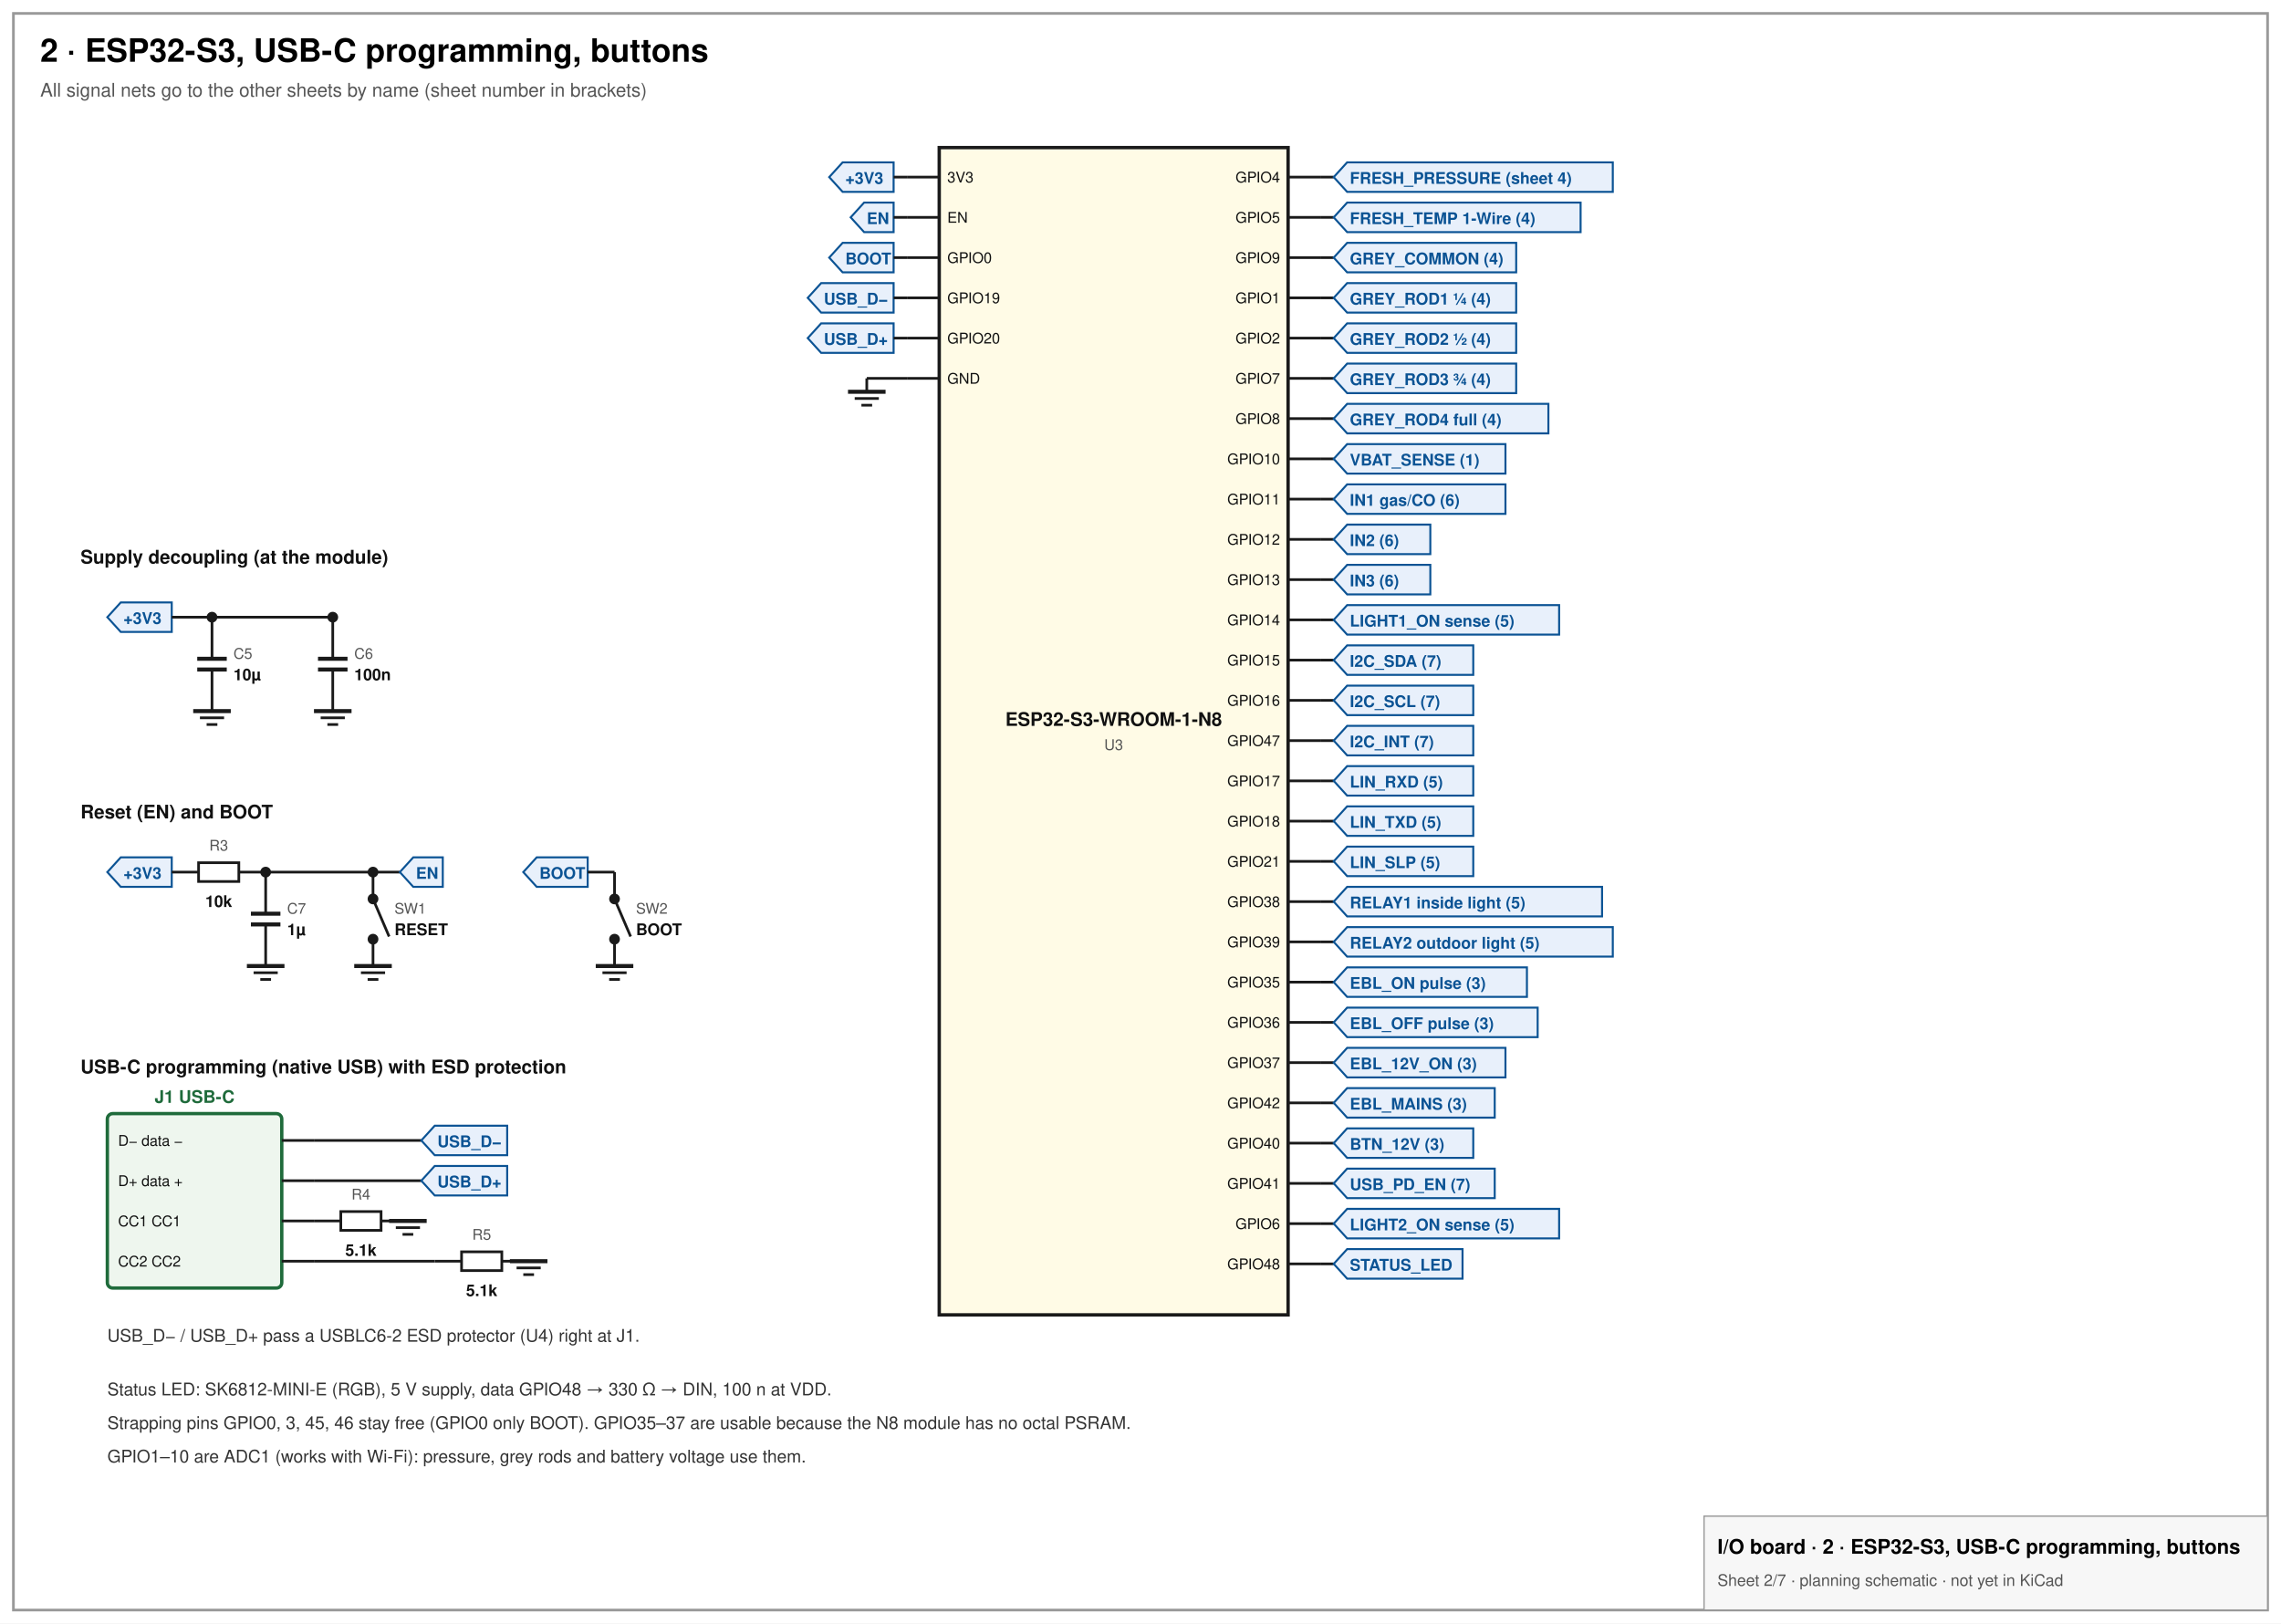
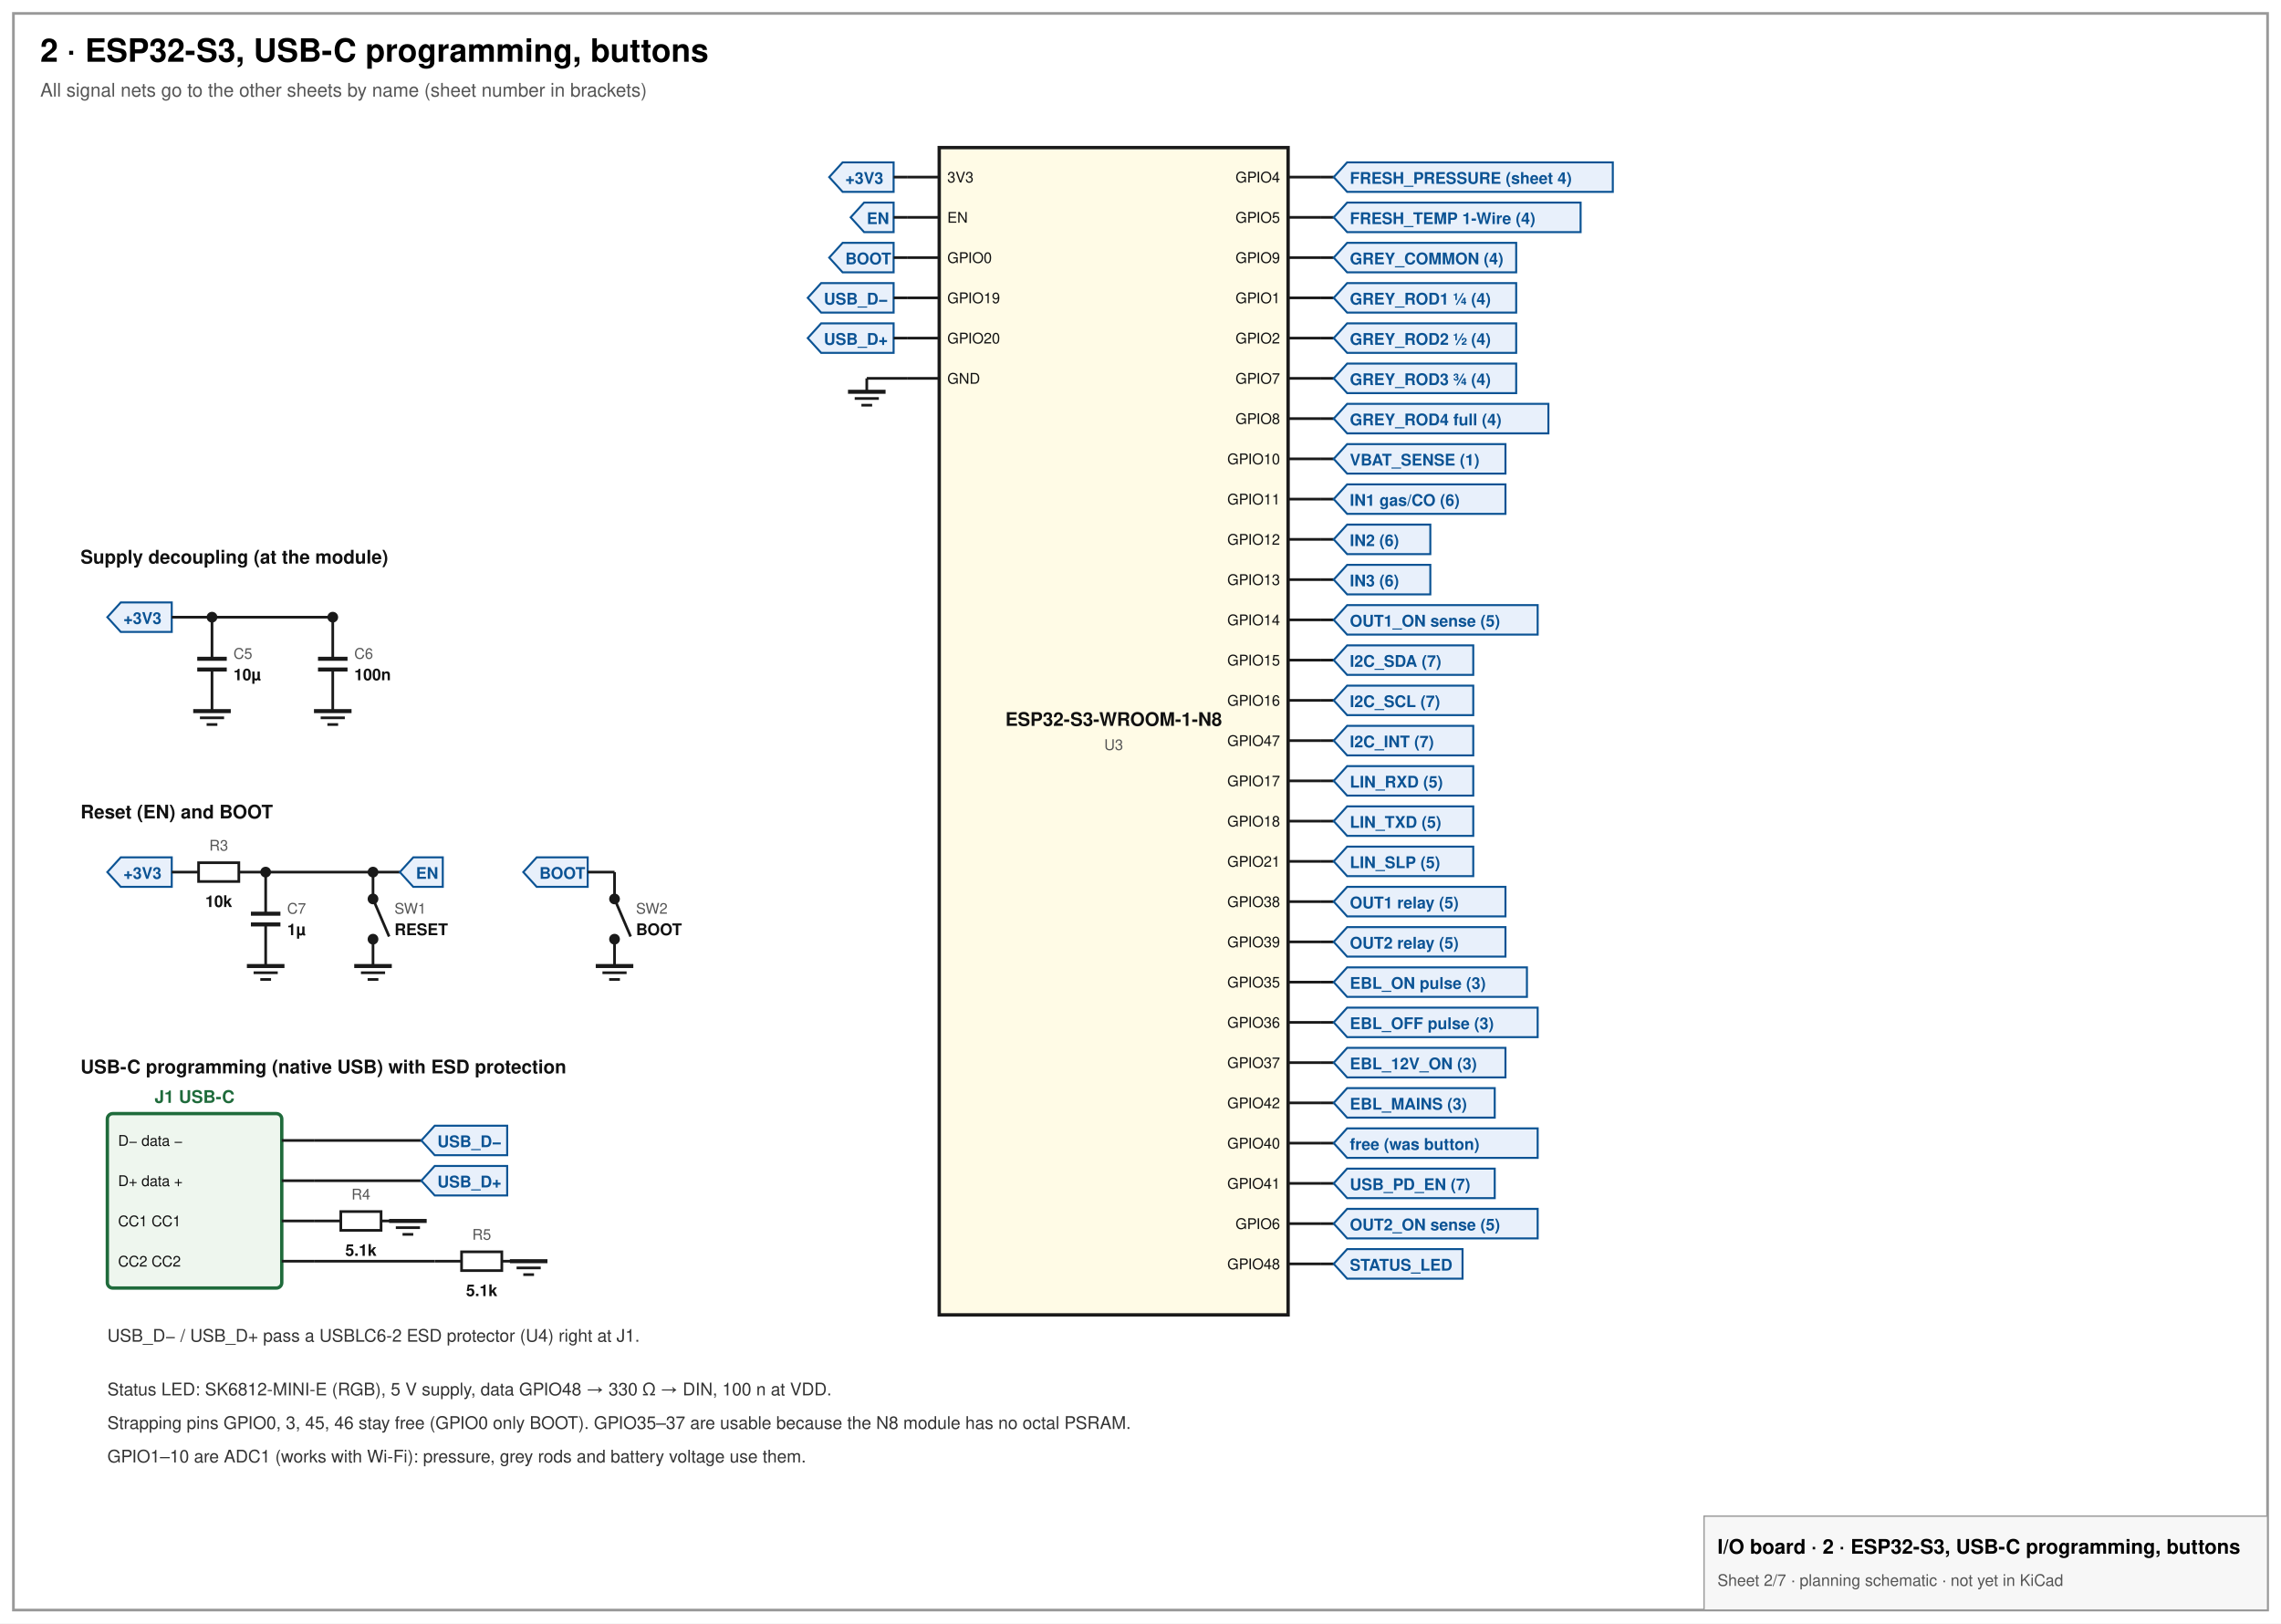
<svg xmlns="http://www.w3.org/2000/svg" width="1700" height="1210" viewBox="0 0 1700 1210" font-family="Helvetica, Arial, sans-serif">
  <rect width="1700" height="1210" fill="#fff" />
  <rect x="10" y="10" width="1680" height="1190" fill="none" stroke="#999" stroke-width="2" />
  <rect x="1270" y="1130" width="420" height="70" fill="#f7f7f7" stroke="#999" />
  <text x="1280" y="1158" font-size="15" font-weight="700">I/O board · 2 · ESP32-S3, USB-C programming, buttons</text>
  <text x="1280" y="1182" font-size="12" fill="#555">Sheet 2/7 · planning schematic · not yet in KiCad</text>
  <text x="30" y="46" font-size="24" font-weight="700">2 · ESP32-S3, USB-C programming, buttons</text>
  <text x="30" y="72" font-size="14" fill="#555">All signal nets go to the other sheets by name (sheet number in brackets)</text>
  <rect x="700" y="110" width="260" height="870" fill="#fffbe6" stroke="#1a1a1a" stroke-width="2.5" />
  <text x="830.0" y="541.0" font-size="14" text-anchor="middle" fill="#111" font-weight="700">ESP32-S3-WROOM-1-N8</text>
  <text x="830.0" y="559.0" font-size="11" text-anchor="middle" fill="#555" font-weight="400">U3</text>
  <line x1="676" y1="132" x2="700" y2="132" stroke="#1a1a1a" stroke-width="2" />
  <text x="706" y="136" font-size="11" text-anchor="start" fill="#111" font-weight="400">3V3</text>
  <line x1="676" y1="162" x2="700" y2="162" stroke="#1a1a1a" stroke-width="2" />
  <text x="706" y="166" font-size="11" text-anchor="start" fill="#111" font-weight="400">EN</text>
  <line x1="676" y1="192" x2="700" y2="192" stroke="#1a1a1a" stroke-width="2" />
  <text x="706" y="196" font-size="11" text-anchor="start" fill="#111" font-weight="400">GPIO0</text>
  <line x1="676" y1="222" x2="700" y2="222" stroke="#1a1a1a" stroke-width="2" />
  <text x="706" y="226" font-size="11" text-anchor="start" fill="#111" font-weight="400">GPIO19</text>
  <line x1="676" y1="252" x2="700" y2="252" stroke="#1a1a1a" stroke-width="2" />
  <text x="706" y="256" font-size="11" text-anchor="start" fill="#111" font-weight="400">GPIO20</text>
  <line x1="676" y1="282" x2="700" y2="282" stroke="#1a1a1a" stroke-width="2" />
  <text x="706" y="286" font-size="11" text-anchor="start" fill="#111" font-weight="400">GND</text>
  <line x1="960" y1="132" x2="984" y2="132" stroke="#1a1a1a" stroke-width="2" />
  <text x="954" y="136" font-size="11" text-anchor="end" fill="#111" font-weight="400">GPIO4</text>
  <line x1="960" y1="162" x2="984" y2="162" stroke="#1a1a1a" stroke-width="2" />
  <text x="954" y="166" font-size="11" text-anchor="end" fill="#111" font-weight="400">GPIO5</text>
  <line x1="960" y1="192" x2="984" y2="192" stroke="#1a1a1a" stroke-width="2" />
  <text x="954" y="196" font-size="11" text-anchor="end" fill="#111" font-weight="400">GPIO9</text>
  <line x1="960" y1="222" x2="984" y2="222" stroke="#1a1a1a" stroke-width="2" />
  <text x="954" y="226" font-size="11" text-anchor="end" fill="#111" font-weight="400">GPIO1</text>
  <line x1="960" y1="252" x2="984" y2="252" stroke="#1a1a1a" stroke-width="2" />
  <text x="954" y="256" font-size="11" text-anchor="end" fill="#111" font-weight="400">GPIO2</text>
  <line x1="960" y1="282" x2="984" y2="282" stroke="#1a1a1a" stroke-width="2" />
  <text x="954" y="286" font-size="11" text-anchor="end" fill="#111" font-weight="400">GPIO7</text>
  <line x1="960" y1="312" x2="984" y2="312" stroke="#1a1a1a" stroke-width="2" />
  <text x="954" y="316" font-size="11" text-anchor="end" fill="#111" font-weight="400">GPIO8</text>
  <line x1="960" y1="342" x2="984" y2="342" stroke="#1a1a1a" stroke-width="2" />
  <text x="954" y="346" font-size="11" text-anchor="end" fill="#111" font-weight="400">GPIO10</text>
  <line x1="960" y1="372" x2="984" y2="372" stroke="#1a1a1a" stroke-width="2" />
  <text x="954" y="376" font-size="11" text-anchor="end" fill="#111" font-weight="400">GPIO11</text>
  <line x1="960" y1="402" x2="984" y2="402" stroke="#1a1a1a" stroke-width="2" />
  <text x="954" y="406" font-size="11" text-anchor="end" fill="#111" font-weight="400">GPIO12</text>
  <line x1="960" y1="432" x2="984" y2="432" stroke="#1a1a1a" stroke-width="2" />
  <text x="954" y="436" font-size="11" text-anchor="end" fill="#111" font-weight="400">GPIO13</text>
  <line x1="960" y1="462" x2="984" y2="462" stroke="#1a1a1a" stroke-width="2" />
  <text x="954" y="466" font-size="11" text-anchor="end" fill="#111" font-weight="400">GPIO14</text>
  <line x1="960" y1="492" x2="984" y2="492" stroke="#1a1a1a" stroke-width="2" />
  <text x="954" y="496" font-size="11" text-anchor="end" fill="#111" font-weight="400">GPIO15</text>
  <line x1="960" y1="522" x2="984" y2="522" stroke="#1a1a1a" stroke-width="2" />
  <text x="954" y="526" font-size="11" text-anchor="end" fill="#111" font-weight="400">GPIO16</text>
  <line x1="960" y1="552" x2="984" y2="552" stroke="#1a1a1a" stroke-width="2" />
  <text x="954" y="556" font-size="11" text-anchor="end" fill="#111" font-weight="400">GPIO47</text>
  <line x1="960" y1="582" x2="984" y2="582" stroke="#1a1a1a" stroke-width="2" />
  <text x="954" y="586" font-size="11" text-anchor="end" fill="#111" font-weight="400">GPIO17</text>
  <line x1="960" y1="612" x2="984" y2="612" stroke="#1a1a1a" stroke-width="2" />
  <text x="954" y="616" font-size="11" text-anchor="end" fill="#111" font-weight="400">GPIO18</text>
  <line x1="960" y1="642" x2="984" y2="642" stroke="#1a1a1a" stroke-width="2" />
  <text x="954" y="646" font-size="11" text-anchor="end" fill="#111" font-weight="400">GPIO21</text>
  <line x1="960" y1="672" x2="984" y2="672" stroke="#1a1a1a" stroke-width="2" />
  <text x="954" y="676" font-size="11" text-anchor="end" fill="#111" font-weight="400">GPIO38</text>
  <line x1="960" y1="702" x2="984" y2="702" stroke="#1a1a1a" stroke-width="2" />
  <text x="954" y="706" font-size="11" text-anchor="end" fill="#111" font-weight="400">GPIO39</text>
  <line x1="960" y1="732" x2="984" y2="732" stroke="#1a1a1a" stroke-width="2" />
  <text x="954" y="736" font-size="11" text-anchor="end" fill="#111" font-weight="400">GPIO35</text>
  <line x1="960" y1="762" x2="984" y2="762" stroke="#1a1a1a" stroke-width="2" />
  <text x="954" y="766" font-size="11" text-anchor="end" fill="#111" font-weight="400">GPIO36</text>
  <line x1="960" y1="792" x2="984" y2="792" stroke="#1a1a1a" stroke-width="2" />
  <text x="954" y="796" font-size="11" text-anchor="end" fill="#111" font-weight="400">GPIO37</text>
  <line x1="960" y1="822" x2="984" y2="822" stroke="#1a1a1a" stroke-width="2" />
  <text x="954" y="826" font-size="11" text-anchor="end" fill="#111" font-weight="400">GPIO42</text>
  <line x1="960" y1="852" x2="984" y2="852" stroke="#1a1a1a" stroke-width="2" />
  <text x="954" y="856" font-size="11" text-anchor="end" fill="#111" font-weight="400">GPIO40</text>
  <line x1="960" y1="882" x2="984" y2="882" stroke="#1a1a1a" stroke-width="2" />
  <text x="954" y="886" font-size="11" text-anchor="end" fill="#111" font-weight="400">GPIO41</text>
  <line x1="960" y1="912" x2="984" y2="912" stroke="#1a1a1a" stroke-width="2" />
  <text x="954" y="916" font-size="11" text-anchor="end" fill="#111" font-weight="400">GPIO6</text>
  <line x1="960" y1="942" x2="984" y2="942" stroke="#1a1a1a" stroke-width="2" />
  <text x="954" y="946" font-size="11" text-anchor="end" fill="#111" font-weight="400">GPIO48</text>
  <line x1="984" y1="132" x2="994" y2="132" stroke="#1a1a1a" stroke-width="2" />
  <polygon points="994,132 1004,121 1202,121 1202,143 1004,143" fill="#e8f0fb" stroke="#0b5394" stroke-width="1.5" />
  <text x="1006" y="137" font-size="12" text-anchor="start" fill="#0b5394" font-weight="700">FRESH_PRESSURE (sheet 4)</text>
  <line x1="984" y1="162" x2="994" y2="162" stroke="#1a1a1a" stroke-width="2" />
  <polygon points="994,162 1004,151 1178,151 1178,173 1004,173" fill="#e8f0fb" stroke="#0b5394" stroke-width="1.5" />
  <text x="1006" y="167" font-size="12" text-anchor="start" fill="#0b5394" font-weight="700">FRESH_TEMP 1-Wire (4)</text>
  <line x1="984" y1="192" x2="994" y2="192" stroke="#1a1a1a" stroke-width="2" />
  <polygon points="994,192 1004,181 1130,181 1130,203 1004,203" fill="#e8f0fb" stroke="#0b5394" stroke-width="1.5" />
  <text x="1006" y="197" font-size="12" text-anchor="start" fill="#0b5394" font-weight="700">GREY_COMMON (4)</text>
  <line x1="984" y1="222" x2="994" y2="222" stroke="#1a1a1a" stroke-width="2" />
  <polygon points="994,222 1004,211 1130,211 1130,233 1004,233" fill="#e8f0fb" stroke="#0b5394" stroke-width="1.5" />
  <text x="1006" y="227" font-size="12" text-anchor="start" fill="#0b5394" font-weight="700">GREY_ROD1 ¼ (4)</text>
  <line x1="984" y1="252" x2="994" y2="252" stroke="#1a1a1a" stroke-width="2" />
  <polygon points="994,252 1004,241 1130,241 1130,263 1004,263" fill="#e8f0fb" stroke="#0b5394" stroke-width="1.5" />
  <text x="1006" y="257" font-size="12" text-anchor="start" fill="#0b5394" font-weight="700">GREY_ROD2 ½ (4)</text>
  <line x1="984" y1="282" x2="994" y2="282" stroke="#1a1a1a" stroke-width="2" />
  <polygon points="994,282 1004,271 1130,271 1130,293 1004,293" fill="#e8f0fb" stroke="#0b5394" stroke-width="1.5" />
  <text x="1006" y="287" font-size="12" text-anchor="start" fill="#0b5394" font-weight="700">GREY_ROD3 ¾ (4)</text>
  <line x1="984" y1="312" x2="994" y2="312" stroke="#1a1a1a" stroke-width="2" />
  <polygon points="994,312 1004,301 1154,301 1154,323 1004,323" fill="#e8f0fb" stroke="#0b5394" stroke-width="1.5" />
  <text x="1006" y="317" font-size="12" text-anchor="start" fill="#0b5394" font-weight="700">GREY_ROD4 full (4)</text>
  <line x1="984" y1="342" x2="994" y2="342" stroke="#1a1a1a" stroke-width="2" />
  <polygon points="994,342 1004,331 1122,331 1122,353 1004,353" fill="#e8f0fb" stroke="#0b5394" stroke-width="1.5" />
  <text x="1006" y="347" font-size="12" text-anchor="start" fill="#0b5394" font-weight="700">VBAT_SENSE (1)</text>
  <line x1="984" y1="372" x2="994" y2="372" stroke="#1a1a1a" stroke-width="2" />
  <polygon points="994,372 1004,361 1122,361 1122,383 1004,383" fill="#e8f0fb" stroke="#0b5394" stroke-width="1.5" />
  <text x="1006" y="377" font-size="12" text-anchor="start" fill="#0b5394" font-weight="700">IN1 gas/CO (6)</text>
  <line x1="984" y1="402" x2="994" y2="402" stroke="#1a1a1a" stroke-width="2" />
  <polygon points="994,402 1004,391 1066,391 1066,413 1004,413" fill="#e8f0fb" stroke="#0b5394" stroke-width="1.5" />
  <text x="1006" y="407" font-size="12" text-anchor="start" fill="#0b5394" font-weight="700">IN2 (6)</text>
  <line x1="984" y1="432" x2="994" y2="432" stroke="#1a1a1a" stroke-width="2" />
  <polygon points="994,432 1004,421 1066,421 1066,443 1004,443" fill="#e8f0fb" stroke="#0b5394" stroke-width="1.5" />
  <text x="1006" y="437" font-size="12" text-anchor="start" fill="#0b5394" font-weight="700">IN3 (6)</text>
  <line x1="984" y1="462" x2="994" y2="462" stroke="#1a1a1a" stroke-width="2" />
-   <polygon points="994,462 1004,451 1162,451 1162,473 1004,473" fill="#e8f0fb" stroke="#0b5394" stroke-width="1.5" />
-   <text x="1006" y="467" font-size="12" text-anchor="start" fill="#0b5394" font-weight="700">LIGHT1_ON sense (5)</text>
+   <polygon points="994,462 1004,451 1146,451 1146,473 1004,473" fill="#e8f0fb" stroke="#0b5394" stroke-width="1.5" />
+   <text x="1006" y="467" font-size="12" text-anchor="start" fill="#0b5394" font-weight="700">OUT1_ON sense (5)</text>
  <line x1="984" y1="492" x2="994" y2="492" stroke="#1a1a1a" stroke-width="2" />
  <polygon points="994,492 1004,481 1098,481 1098,503 1004,503" fill="#e8f0fb" stroke="#0b5394" stroke-width="1.5" />
  <text x="1006" y="497" font-size="12" text-anchor="start" fill="#0b5394" font-weight="700">I2C_SDA (7)</text>
  <line x1="984" y1="522" x2="994" y2="522" stroke="#1a1a1a" stroke-width="2" />
  <polygon points="994,522 1004,511 1098,511 1098,533 1004,533" fill="#e8f0fb" stroke="#0b5394" stroke-width="1.5" />
  <text x="1006" y="527" font-size="12" text-anchor="start" fill="#0b5394" font-weight="700">I2C_SCL (7)</text>
  <line x1="984" y1="552" x2="994" y2="552" stroke="#1a1a1a" stroke-width="2" />
  <polygon points="994,552 1004,541 1098,541 1098,563 1004,563" fill="#e8f0fb" stroke="#0b5394" stroke-width="1.5" />
  <text x="1006" y="557" font-size="12" text-anchor="start" fill="#0b5394" font-weight="700">I2C_INT (7)</text>
  <line x1="984" y1="582" x2="994" y2="582" stroke="#1a1a1a" stroke-width="2" />
  <polygon points="994,582 1004,571 1098,571 1098,593 1004,593" fill="#e8f0fb" stroke="#0b5394" stroke-width="1.5" />
  <text x="1006" y="587" font-size="12" text-anchor="start" fill="#0b5394" font-weight="700">LIN_RXD (5)</text>
  <line x1="984" y1="612" x2="994" y2="612" stroke="#1a1a1a" stroke-width="2" />
  <polygon points="994,612 1004,601 1098,601 1098,623 1004,623" fill="#e8f0fb" stroke="#0b5394" stroke-width="1.5" />
  <text x="1006" y="617" font-size="12" text-anchor="start" fill="#0b5394" font-weight="700">LIN_TXD (5)</text>
  <line x1="984" y1="642" x2="994" y2="642" stroke="#1a1a1a" stroke-width="2" />
  <polygon points="994,642 1004,631 1098,631 1098,653 1004,653" fill="#e8f0fb" stroke="#0b5394" stroke-width="1.5" />
  <text x="1006" y="647" font-size="12" text-anchor="start" fill="#0b5394" font-weight="700">LIN_SLP (5)</text>
  <line x1="984" y1="672" x2="994" y2="672" stroke="#1a1a1a" stroke-width="2" />
-   <polygon points="994,672 1004,661 1194,661 1194,683 1004,683" fill="#e8f0fb" stroke="#0b5394" stroke-width="1.5" />
-   <text x="1006" y="677" font-size="12" text-anchor="start" fill="#0b5394" font-weight="700">RELAY1 inside light (5)</text>
+   <polygon points="994,672 1004,661 1122,661 1122,683 1004,683" fill="#e8f0fb" stroke="#0b5394" stroke-width="1.5" />
+   <text x="1006" y="677" font-size="12" text-anchor="start" fill="#0b5394" font-weight="700">OUT1 relay (5)</text>
  <line x1="984" y1="702" x2="994" y2="702" stroke="#1a1a1a" stroke-width="2" />
-   <polygon points="994,702 1004,691 1202,691 1202,713 1004,713" fill="#e8f0fb" stroke="#0b5394" stroke-width="1.5" />
-   <text x="1006" y="707" font-size="12" text-anchor="start" fill="#0b5394" font-weight="700">RELAY2 outdoor light (5)</text>
+   <polygon points="994,702 1004,691 1122,691 1122,713 1004,713" fill="#e8f0fb" stroke="#0b5394" stroke-width="1.5" />
+   <text x="1006" y="707" font-size="12" text-anchor="start" fill="#0b5394" font-weight="700">OUT2 relay (5)</text>
  <line x1="984" y1="732" x2="994" y2="732" stroke="#1a1a1a" stroke-width="2" />
  <polygon points="994,732 1004,721 1138,721 1138,743 1004,743" fill="#e8f0fb" stroke="#0b5394" stroke-width="1.5" />
  <text x="1006" y="737" font-size="12" text-anchor="start" fill="#0b5394" font-weight="700">EBL_ON pulse (3)</text>
  <line x1="984" y1="762" x2="994" y2="762" stroke="#1a1a1a" stroke-width="2" />
  <polygon points="994,762 1004,751 1146,751 1146,773 1004,773" fill="#e8f0fb" stroke="#0b5394" stroke-width="1.5" />
  <text x="1006" y="767" font-size="12" text-anchor="start" fill="#0b5394" font-weight="700">EBL_OFF pulse (3)</text>
  <line x1="984" y1="792" x2="994" y2="792" stroke="#1a1a1a" stroke-width="2" />
  <polygon points="994,792 1004,781 1122,781 1122,803 1004,803" fill="#e8f0fb" stroke="#0b5394" stroke-width="1.5" />
  <text x="1006" y="797" font-size="12" text-anchor="start" fill="#0b5394" font-weight="700">EBL_12V_ON (3)</text>
  <line x1="984" y1="822" x2="994" y2="822" stroke="#1a1a1a" stroke-width="2" />
  <polygon points="994,822 1004,811 1114,811 1114,833 1004,833" fill="#e8f0fb" stroke="#0b5394" stroke-width="1.5" />
  <text x="1006" y="827" font-size="12" text-anchor="start" fill="#0b5394" font-weight="700">EBL_MAINS (3)</text>
  <line x1="984" y1="852" x2="994" y2="852" stroke="#1a1a1a" stroke-width="2" />
-   <polygon points="994,852 1004,841 1098,841 1098,863 1004,863" fill="#e8f0fb" stroke="#0b5394" stroke-width="1.5" />
-   <text x="1006" y="857" font-size="12" text-anchor="start" fill="#0b5394" font-weight="700">BTN_12V (3)</text>
+   <polygon points="994,852 1004,841 1146,841 1146,863 1004,863" fill="#e8f0fb" stroke="#0b5394" stroke-width="1.5" />
+   <text x="1006" y="857" font-size="12" text-anchor="start" fill="#0b5394" font-weight="700">free (was button)</text>
  <line x1="984" y1="882" x2="994" y2="882" stroke="#1a1a1a" stroke-width="2" />
  <polygon points="994,882 1004,871 1114,871 1114,893 1004,893" fill="#e8f0fb" stroke="#0b5394" stroke-width="1.5" />
  <text x="1006" y="887" font-size="12" text-anchor="start" fill="#0b5394" font-weight="700">USB_PD_EN (7)</text>
  <line x1="984" y1="912" x2="994" y2="912" stroke="#1a1a1a" stroke-width="2" />
-   <polygon points="994,912 1004,901 1162,901 1162,923 1004,923" fill="#e8f0fb" stroke="#0b5394" stroke-width="1.5" />
-   <text x="1006" y="917" font-size="12" text-anchor="start" fill="#0b5394" font-weight="700">LIGHT2_ON sense (5)</text>
+   <polygon points="994,912 1004,901 1146,901 1146,923 1004,923" fill="#e8f0fb" stroke="#0b5394" stroke-width="1.5" />
+   <text x="1006" y="917" font-size="12" text-anchor="start" fill="#0b5394" font-weight="700">OUT2_ON sense (5)</text>
  <line x1="984" y1="942" x2="994" y2="942" stroke="#1a1a1a" stroke-width="2" />
  <polygon points="994,942 1004,931 1090,931 1090,953 1004,953" fill="#e8f0fb" stroke="#0b5394" stroke-width="1.5" />
  <text x="1006" y="947" font-size="12" text-anchor="start" fill="#0b5394" font-weight="700">STATUS_LED</text>
  <polygon points="618,132 628,121 666,121 666,143 628,143" fill="#e8f0fb" stroke="#0b5394" stroke-width="1.5" />
  <text x="630" y="137" font-size="12" text-anchor="start" fill="#0b5394" font-weight="700">+3V3</text>
  <line x1="666" y1="132" x2="676" y2="132" stroke="#1a1a1a" stroke-width="2" />
  <polygon points="634,162 644,151 666,151 666,173 644,173" fill="#e8f0fb" stroke="#0b5394" stroke-width="1.5" />
  <text x="646" y="167" font-size="12" text-anchor="start" fill="#0b5394" font-weight="700">EN</text>
  <line x1="666" y1="162" x2="676" y2="162" stroke="#1a1a1a" stroke-width="2" />
  <polygon points="618,192 628,181 666,181 666,203 628,203" fill="#e8f0fb" stroke="#0b5394" stroke-width="1.5" />
  <text x="630" y="197" font-size="12" text-anchor="start" fill="#0b5394" font-weight="700">BOOT</text>
  <line x1="666" y1="192" x2="676" y2="192" stroke="#1a1a1a" stroke-width="2" />
  <polygon points="602,222 612,211 666,211 666,233 612,233" fill="#e8f0fb" stroke="#0b5394" stroke-width="1.5" />
  <text x="614" y="227" font-size="12" text-anchor="start" fill="#0b5394" font-weight="700">USB_D−</text>
  <line x1="666" y1="222" x2="676" y2="222" stroke="#1a1a1a" stroke-width="2" />
  <polygon points="602,252 612,241 666,241 666,263 612,263" fill="#e8f0fb" stroke="#0b5394" stroke-width="1.5" />
  <text x="614" y="257" font-size="12" text-anchor="start" fill="#0b5394" font-weight="700">USB_D+</text>
  <line x1="666" y1="252" x2="676" y2="252" stroke="#1a1a1a" stroke-width="2" />
  <line x1="676" y1="282" x2="646" y2="282" stroke="#1a1a1a" stroke-width="2" />
  <line x1="646" y1="282" x2="646" y2="292" stroke="#1a1a1a" stroke-width="2" />
  <line x1="632" y1="292" x2="660" y2="292" stroke="#1a1a1a" stroke-width="3" />
  <line x1="637" y1="297" x2="655" y2="297" stroke="#1a1a1a" stroke-width="2" />
  <line x1="642" y1="302" x2="650" y2="302" stroke="#1a1a1a" stroke-width="2" />
  <text x="60" y="420" font-size="14" text-anchor="start" fill="#111" font-weight="700">Supply decoupling (at the module)</text>
  <polygon points="80,460 90,449 128,449 128,471 90,471" fill="#e8f0fb" stroke="#0b5394" stroke-width="1.5" />
  <text x="92" y="465" font-size="12" text-anchor="start" fill="#0b5394" font-weight="700">+3V3</text>
  <line x1="128" y1="460" x2="158" y2="460" stroke="#1a1a1a" stroke-width="2" />
  <circle cx="158" cy="460" r="4" fill="#1a1a1a" />
  <line x1="158" y1="460" x2="158" y2="491" stroke="#1a1a1a" stroke-width="2" />
  <line x1="147" y1="491" x2="169" y2="491" stroke="#1a1a1a" stroke-width="3" />
  <line x1="147" y1="499" x2="169" y2="499" stroke="#1a1a1a" stroke-width="3" />
  <line x1="158" y1="499" x2="158" y2="530" stroke="#1a1a1a" stroke-width="2" />
  <text x="174" y="491.0" font-size="11" text-anchor="start" fill="#555" font-weight="400">C5</text>
  <text x="174" y="507.0" font-size="12" text-anchor="start" fill="#111" font-weight="700">10µ</text>
  <line x1="144" y1="530" x2="172" y2="530" stroke="#1a1a1a" stroke-width="3" />
  <line x1="149" y1="535" x2="167" y2="535" stroke="#1a1a1a" stroke-width="2" />
  <line x1="154" y1="540" x2="162" y2="540" stroke="#1a1a1a" stroke-width="2" />
  <line x1="158" y1="460" x2="248" y2="460" stroke="#1a1a1a" stroke-width="2" />
  <circle cx="248" cy="460" r="4" fill="#1a1a1a" />
  <line x1="248" y1="460" x2="248" y2="491" stroke="#1a1a1a" stroke-width="2" />
  <line x1="237" y1="491" x2="259" y2="491" stroke="#1a1a1a" stroke-width="3" />
  <line x1="237" y1="499" x2="259" y2="499" stroke="#1a1a1a" stroke-width="3" />
  <line x1="248" y1="499" x2="248" y2="530" stroke="#1a1a1a" stroke-width="2" />
  <text x="264" y="491.0" font-size="11" text-anchor="start" fill="#555" font-weight="400">C6</text>
  <text x="264" y="507.0" font-size="12" text-anchor="start" fill="#111" font-weight="700">100n</text>
  <line x1="234" y1="530" x2="262" y2="530" stroke="#1a1a1a" stroke-width="3" />
  <line x1="239" y1="535" x2="257" y2="535" stroke="#1a1a1a" stroke-width="2" />
  <line x1="244" y1="540" x2="252" y2="540" stroke="#1a1a1a" stroke-width="2" />
  <text x="60" y="610" font-size="14" text-anchor="start" fill="#111" font-weight="700">Reset (EN) and BOOT</text>
  <polygon points="80,650 90,639 128,639 128,661 90,661" fill="#e8f0fb" stroke="#0b5394" stroke-width="1.5" />
  <text x="92" y="655" font-size="12" text-anchor="start" fill="#0b5394" font-weight="700">+3V3</text>
  <line x1="128" y1="650" x2="148" y2="650" stroke="#1a1a1a" stroke-width="2" />
  <rect x="148" y="643" width="30" height="14" fill="#fff" stroke="#1a1a1a" stroke-width="2" />
  <line x1="178" y1="650" x2="198" y2="650" stroke="#1a1a1a" stroke-width="2" />
  <text x="163.0" y="634" font-size="11" text-anchor="middle" fill="#555" font-weight="400">R3</text>
  <text x="163.0" y="676" font-size="12" text-anchor="middle" fill="#111" font-weight="700">10k</text>
  <circle cx="198" cy="650" r="4" fill="#1a1a1a" />
  <line x1="198" y1="650" x2="198" y2="681" stroke="#1a1a1a" stroke-width="2" />
  <line x1="187" y1="681" x2="209" y2="681" stroke="#1a1a1a" stroke-width="3" />
  <line x1="187" y1="689" x2="209" y2="689" stroke="#1a1a1a" stroke-width="3" />
  <line x1="198" y1="689" x2="198" y2="720" stroke="#1a1a1a" stroke-width="2" />
  <text x="214" y="681.0" font-size="11" text-anchor="start" fill="#555" font-weight="400">C7</text>
  <text x="214" y="697.0" font-size="12" text-anchor="start" fill="#111" font-weight="700">1µ</text>
  <line x1="184" y1="720" x2="212" y2="720" stroke="#1a1a1a" stroke-width="3" />
  <line x1="189" y1="725" x2="207" y2="725" stroke="#1a1a1a" stroke-width="2" />
  <line x1="194" y1="730" x2="202" y2="730" stroke="#1a1a1a" stroke-width="2" />
  <line x1="198" y1="650" x2="278" y2="650" stroke="#1a1a1a" stroke-width="2" />
  <circle cx="278" cy="650" r="4" fill="#1a1a1a" />
  <line x1="278" y1="650" x2="278" y2="670" stroke="#1a1a1a" stroke-width="2" />
  <circle cx="278" cy="670" r="4" fill="#1a1a1a" />
  <line x1="278" y1="670" x2="290" y2="698" stroke="#1a1a1a" stroke-width="2" />
  <circle cx="278" cy="700" r="4" fill="#1a1a1a" />
  <line x1="278" y1="700" x2="278" y2="720" stroke="#1a1a1a" stroke-width="2" />
  <text x="294" y="681.0" font-size="11" text-anchor="start" fill="#555" font-weight="400">SW1</text>
  <text x="294" y="697.0" font-size="12" text-anchor="start" fill="#111" font-weight="700">RESET</text>
  <line x1="264" y1="720" x2="292" y2="720" stroke="#1a1a1a" stroke-width="3" />
  <line x1="269" y1="725" x2="287" y2="725" stroke="#1a1a1a" stroke-width="2" />
  <line x1="274" y1="730" x2="282" y2="730" stroke="#1a1a1a" stroke-width="2" />
  <line x1="278" y1="650" x2="298" y2="650" stroke="#1a1a1a" stroke-width="2" />
  <polygon points="298,650 308,639 330,639 330,661 308,661" fill="#e8f0fb" stroke="#0b5394" stroke-width="1.5" />
  <text x="310" y="655" font-size="12" text-anchor="start" fill="#0b5394" font-weight="700">EN</text>
  <polygon points="390,650 400,639 438,639 438,661 400,661" fill="#e8f0fb" stroke="#0b5394" stroke-width="1.5" />
  <text x="402" y="655" font-size="12" text-anchor="start" fill="#0b5394" font-weight="700">BOOT</text>
  <line x1="438" y1="650" x2="458" y2="650" stroke="#1a1a1a" stroke-width="2" />
  <line x1="458" y1="650" x2="458" y2="670" stroke="#1a1a1a" stroke-width="2" />
  <circle cx="458" cy="670" r="4" fill="#1a1a1a" />
  <line x1="458" y1="670" x2="470" y2="698" stroke="#1a1a1a" stroke-width="2" />
  <circle cx="458" cy="700" r="4" fill="#1a1a1a" />
  <line x1="458" y1="700" x2="458" y2="720" stroke="#1a1a1a" stroke-width="2" />
  <text x="474" y="681.0" font-size="11" text-anchor="start" fill="#555" font-weight="400">SW2</text>
  <text x="474" y="697.0" font-size="12" text-anchor="start" fill="#111" font-weight="700">BOOT</text>
  <line x1="444" y1="720" x2="472" y2="720" stroke="#1a1a1a" stroke-width="3" />
  <line x1="449" y1="725" x2="467" y2="725" stroke="#1a1a1a" stroke-width="2" />
  <line x1="454" y1="730" x2="462" y2="730" stroke="#1a1a1a" stroke-width="2" />
  <text x="60" y="800" font-size="14" text-anchor="start" fill="#111" font-weight="700">USB-C programming (native USB) with ESD protection</text>
  <rect x="80" y="830" width="130" height="130" fill="#eef6ee" stroke="#1f6b3b" stroke-width="2.5" rx="4" />
  <text x="145.0" y="822" font-size="13" text-anchor="middle" fill="#1f6b3b" font-weight="700">J1 USB-C</text>
  <line x1="210" y1="850" x2="234" y2="850" stroke="#1a1a1a" stroke-width="2" />
  <text x="88" y="854" font-size="11" text-anchor="start" fill="#111" font-weight="400">D− data −</text>
  <line x1="210" y1="880" x2="234" y2="880" stroke="#1a1a1a" stroke-width="2" />
  <text x="88" y="884" font-size="11" text-anchor="start" fill="#111" font-weight="400">D+ data +</text>
  <line x1="210" y1="910" x2="234" y2="910" stroke="#1a1a1a" stroke-width="2" />
  <text x="88" y="914" font-size="11" text-anchor="start" fill="#111" font-weight="400">CC1 CC1</text>
  <line x1="210" y1="940" x2="234" y2="940" stroke="#1a1a1a" stroke-width="2" />
  <text x="88" y="944" font-size="11" text-anchor="start" fill="#111" font-weight="400">CC2 CC2</text>
  <line x1="234" y1="850" x2="314" y2="850" stroke="#1a1a1a" stroke-width="2" />
  <polygon points="314,850 324,839 378,839 378,861 324,861" fill="#e8f0fb" stroke="#0b5394" stroke-width="1.5" />
  <text x="326" y="855" font-size="12" text-anchor="start" fill="#0b5394" font-weight="700">USB_D−</text>
  <line x1="234" y1="880" x2="314" y2="880" stroke="#1a1a1a" stroke-width="2" />
  <polygon points="314,880 324,869 378,869 378,891 324,891" fill="#e8f0fb" stroke="#0b5394" stroke-width="1.5" />
  <text x="326" y="885" font-size="12" text-anchor="start" fill="#0b5394" font-weight="700">USB_D+</text>
  <text x="80" y="1000" font-size="13" text-anchor="start" fill="#333" font-weight="400">USB_D− / USB_D+ pass a USBLC6-2 ESD protector (U4) right at J1.</text>
  <line x1="234" y1="910" x2="254" y2="910" stroke="#1a1a1a" stroke-width="2" />
  <rect x="254" y="903" width="30" height="14" fill="#fff" stroke="#1a1a1a" stroke-width="2" />
  <line x1="284" y1="910" x2="304" y2="910" stroke="#1a1a1a" stroke-width="2" />
  <text x="269.0" y="894" font-size="11" text-anchor="middle" fill="#555" font-weight="400">R4</text>
  <text x="269.0" y="936" font-size="12" text-anchor="middle" fill="#111" font-weight="700">5.1k</text>
  <line x1="290" y1="910" x2="318" y2="910" stroke="#1a1a1a" stroke-width="3" />
  <line x1="295" y1="915" x2="313" y2="915" stroke="#1a1a1a" stroke-width="2" />
  <line x1="300" y1="920" x2="308" y2="920" stroke="#1a1a1a" stroke-width="2" />
  <line x1="234" y1="940" x2="324" y2="940" stroke="#1a1a1a" stroke-width="2" />
  <line x1="324" y1="940" x2="344" y2="940" stroke="#1a1a1a" stroke-width="2" />
  <rect x="344" y="933" width="30" height="14" fill="#fff" stroke="#1a1a1a" stroke-width="2" />
  <line x1="374" y1="940" x2="394" y2="940" stroke="#1a1a1a" stroke-width="2" />
  <text x="359.0" y="924" font-size="11" text-anchor="middle" fill="#555" font-weight="400">R5</text>
  <text x="359.0" y="966" font-size="12" text-anchor="middle" fill="#111" font-weight="700">5.1k</text>
  <line x1="380" y1="940" x2="408" y2="940" stroke="#1a1a1a" stroke-width="3" />
  <line x1="385" y1="945" x2="403" y2="945" stroke="#1a1a1a" stroke-width="2" />
  <line x1="390" y1="950" x2="398" y2="950" stroke="#1a1a1a" stroke-width="2" />
  <text x="80" y="1040" font-size="13" text-anchor="start" fill="#333" font-weight="400">Status LED: SK6812-MINI-E (RGB), 5 V supply, data GPIO48 → 330 Ω → DIN, 100 n at VDD.</text>
  <text x="80" y="1065" font-size="13" text-anchor="start" fill="#333" font-weight="400">Strapping pins GPIO0, 3, 45, 46 stay free (GPIO0 only BOOT). GPIO35–37 are usable because the N8 module has no octal PSRAM.</text>
  <text x="80" y="1090" font-size="13" text-anchor="start" fill="#333" font-weight="400">GPIO1–10 are ADC1 (works with Wi-Fi): pressure, grey rods and battery voltage use them.</text>
</svg>
